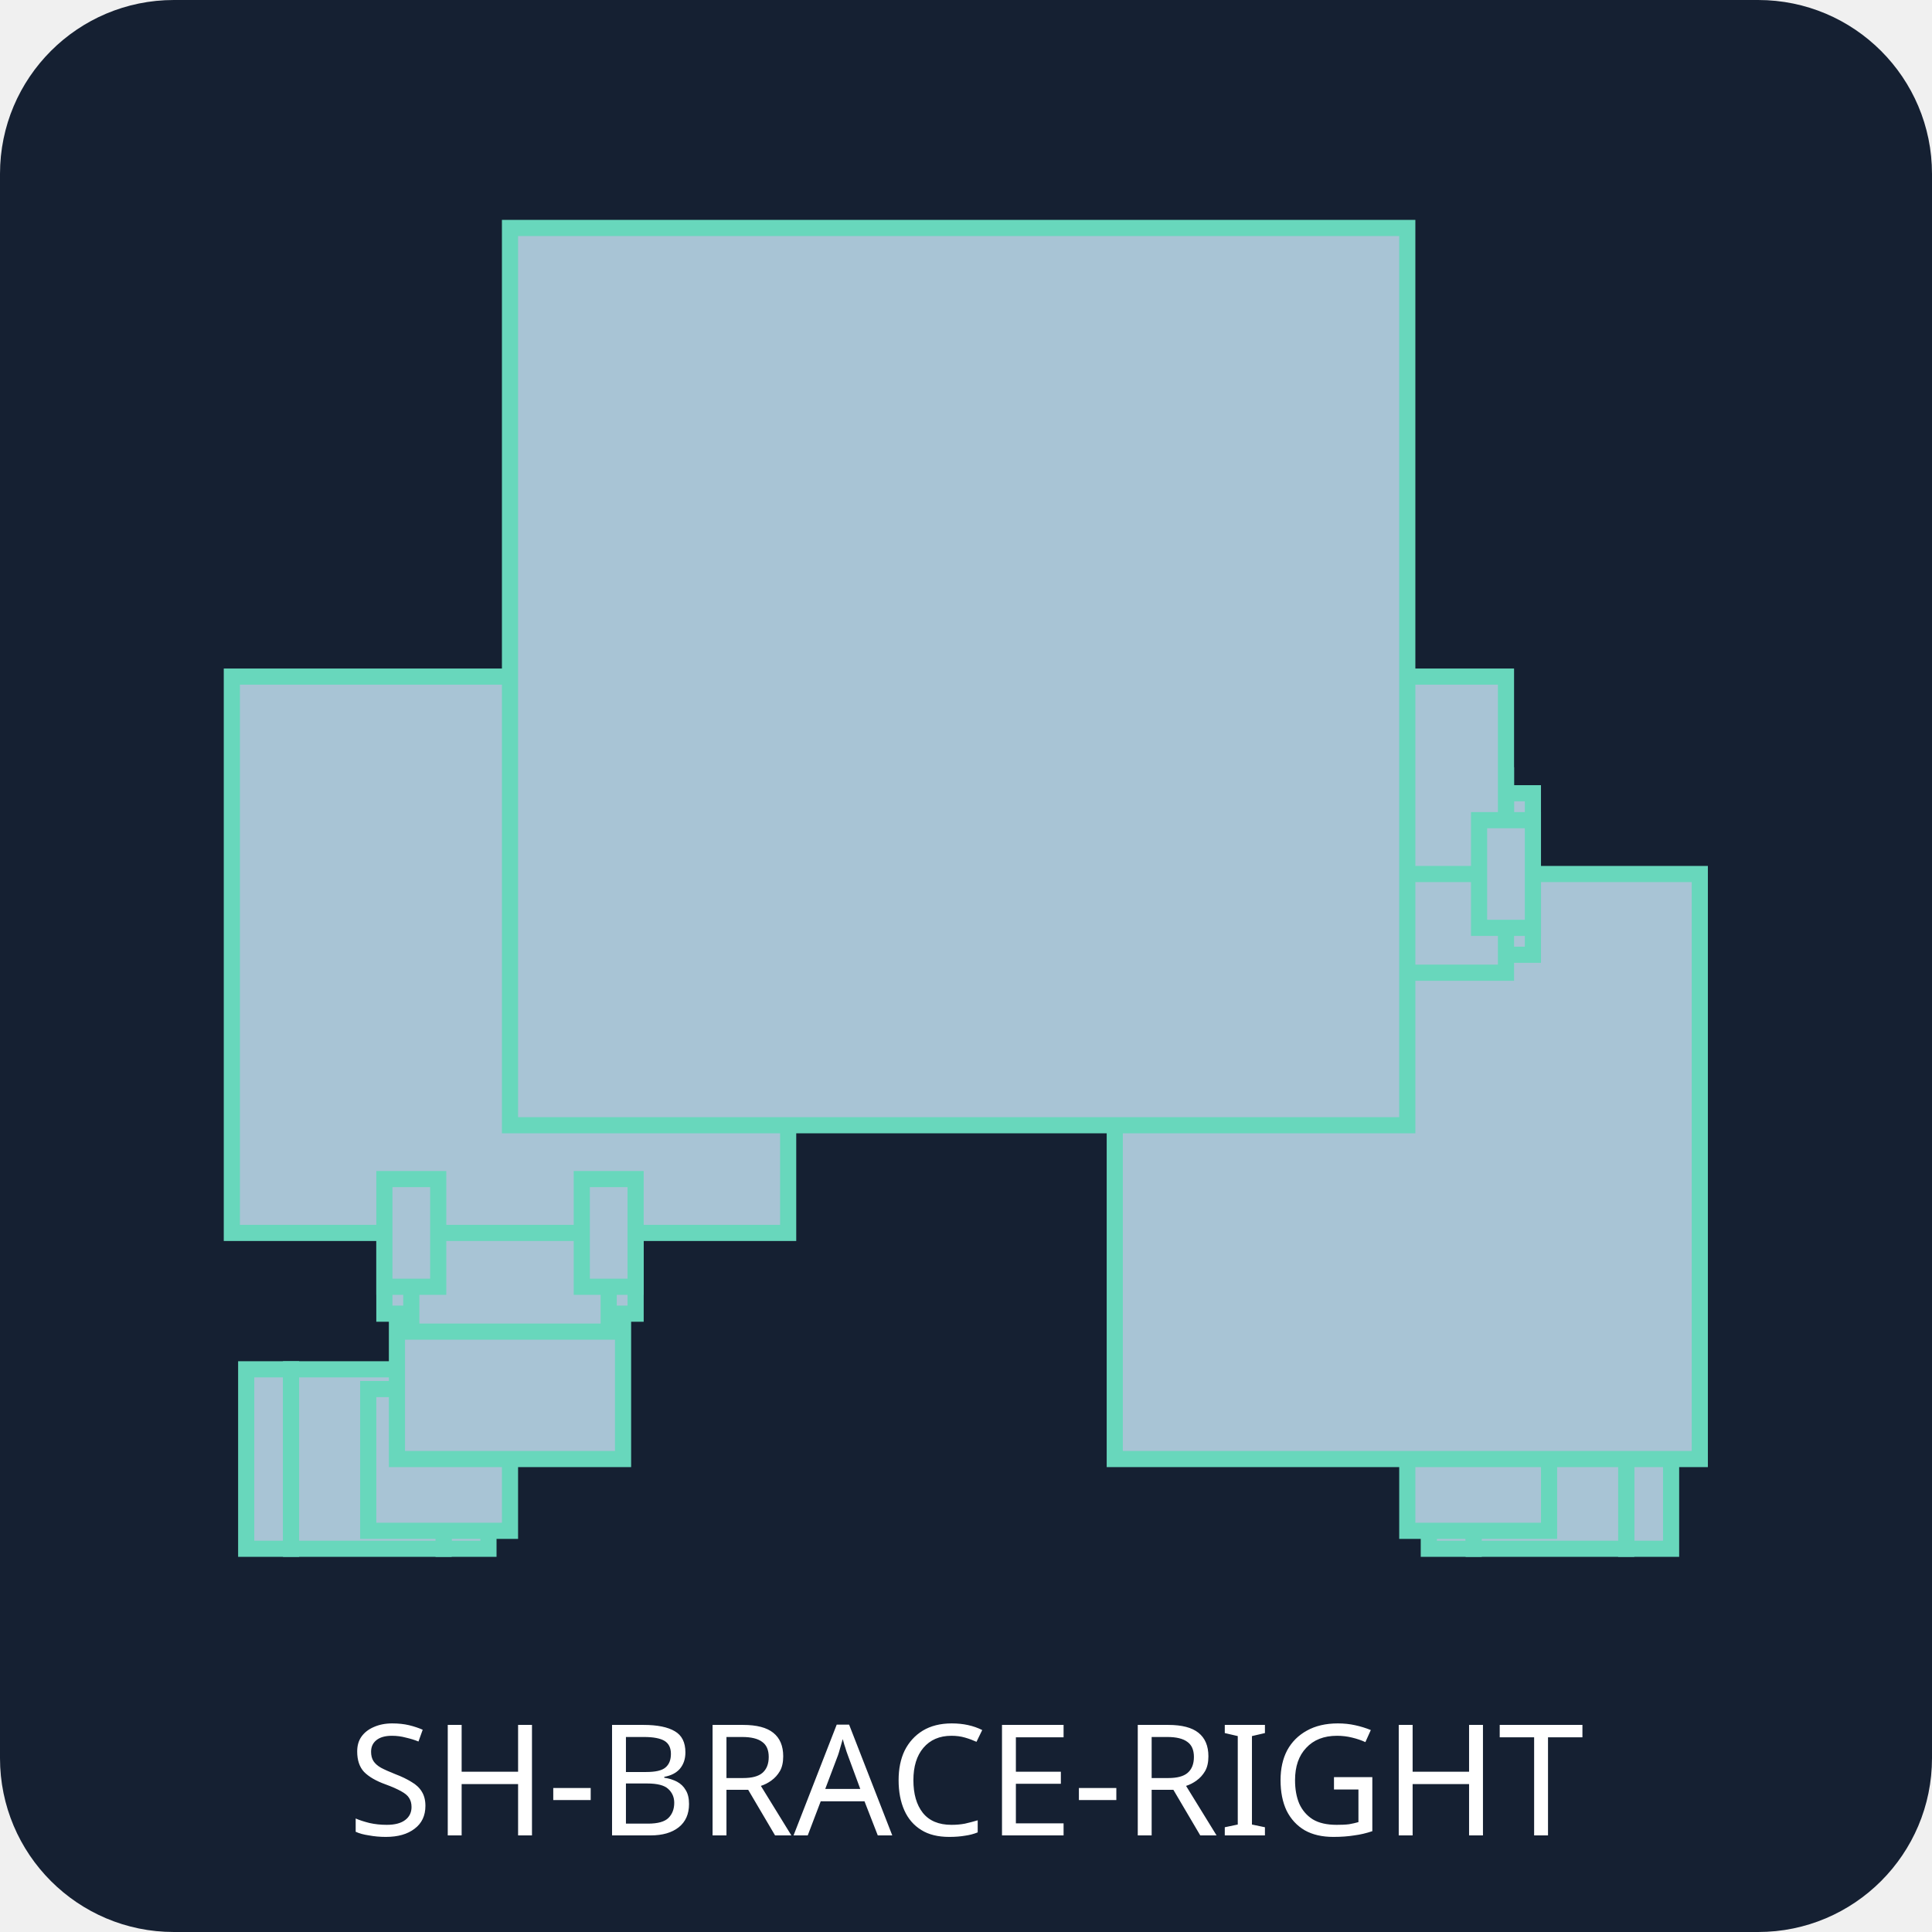
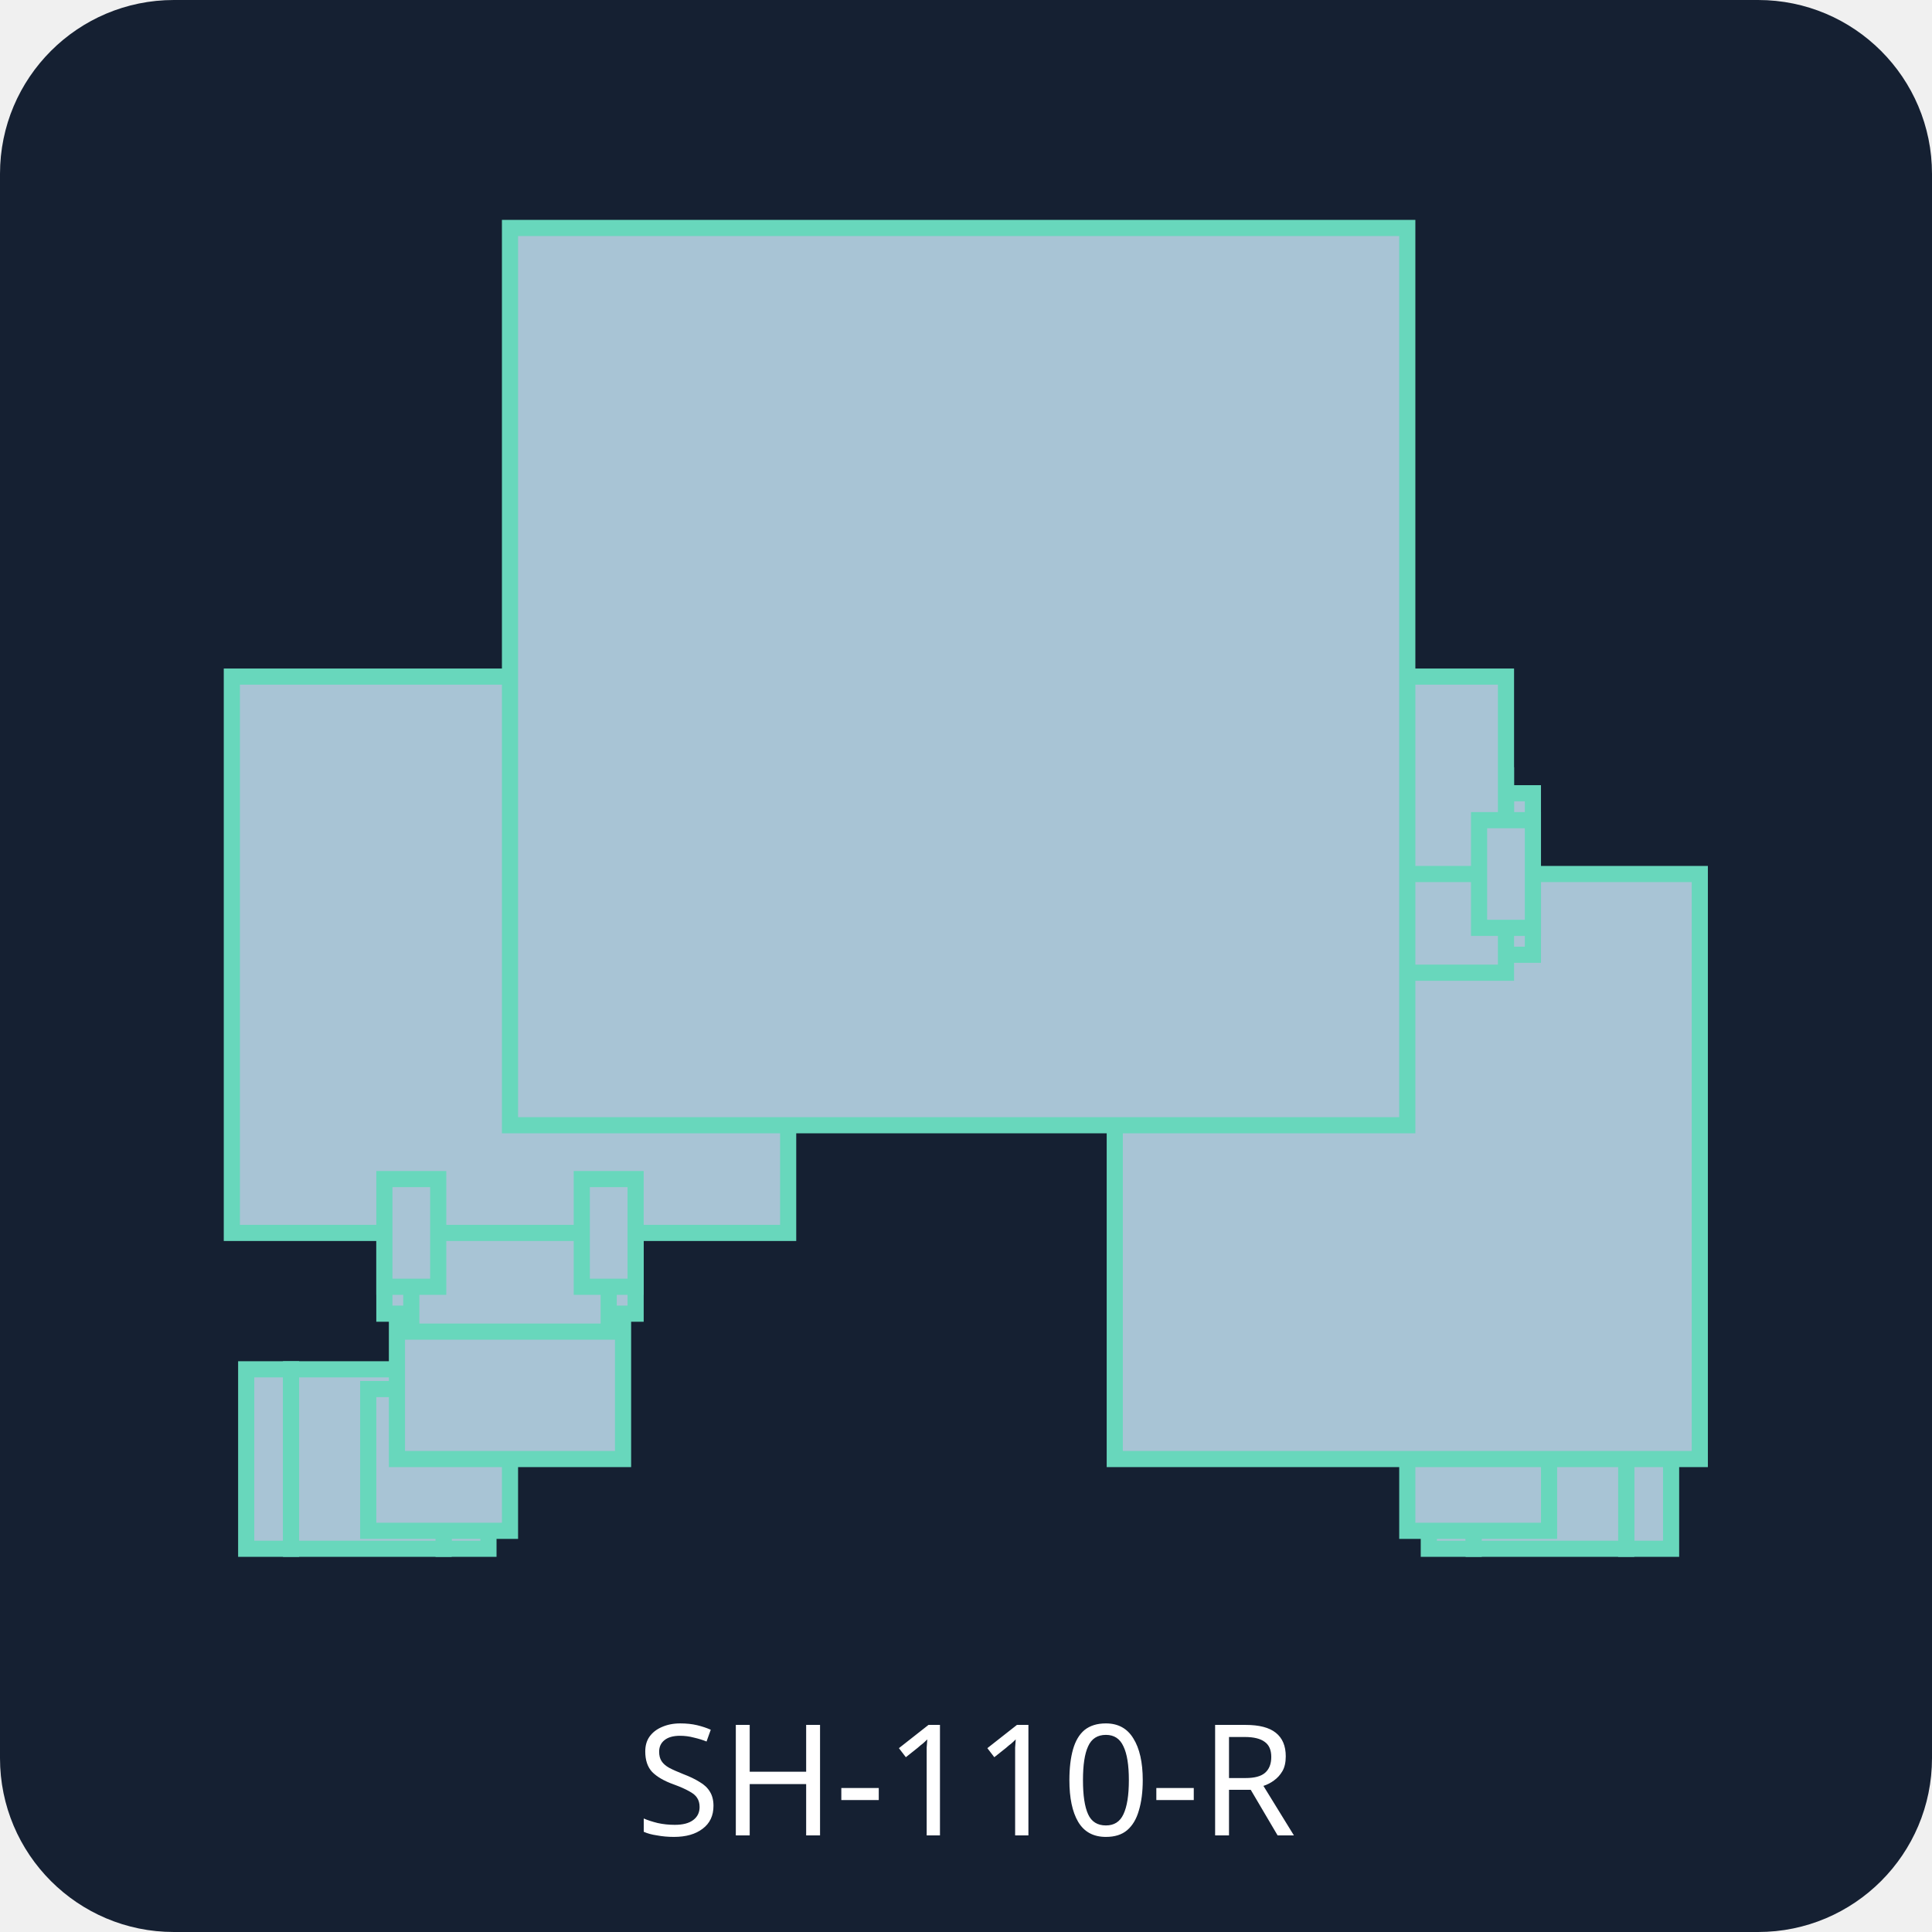
<svg xmlns="http://www.w3.org/2000/svg" width="128" height="128" viewBox="0 0 100 100">
  <rect width="100" height="100" rx="9" fill="#152032" />
  <g fill="#a8c4d5" stroke="#68d7bc" stroke-width="0.009" transform="translate(49.61919 49.88273) scale(92.8869)">
    <rect x="0.262" y="0.226" width="0.025" height="0.1" />
    <rect x="0.372" y="0.226" width="0.025" height="0.1" />
    <rect x="0.287" y="0.226" width="0.085" height="0.1" />
    <rect x="0.25" y="0.237" width="0.079" height="0.079" />
    <rect x="0.087" y="-0.05" width="0.326" height="0.326" />
    <rect x="0.198" y="-0.102" width="0.105" height="0.105" />
    <rect x="0.18" y="-0.095" width="0.03" height="0.09" />
    <rect x="0.29" y="-0.095" width="0.03" height="0.09" />
    <rect x="0.195" y="-0.105" width="0.11" height="0.11" />
    <rect x="0.195" y="-0.16" width="0.11" height="0.11" />
    <rect x="0.18" y="-0.08" width="0.03" height="0.06" />
    <rect x="0.29" y="-0.08" width="0.03" height="0.06" />
    <rect x="-0.397" y="0.226" width="0.025" height="0.1" />
    <rect x="-0.287" y="0.226" width="0.025" height="0.1" />
    <rect x="-0.372" y="0.226" width="0.085" height="0.1" />
    <rect x="-0.329" y="0.237" width="0.079" height="0.079" />
    <rect x="-0.313" y="0.15" width="0.126" height="0.126" />
    <rect x="-0.302" y="0.098" width="0.105" height="0.105" />
    <rect x="-0.32" y="0.105" width="0.03" height="0.09" />
    <rect x="-0.21" y="0.105" width="0.03" height="0.09" />
    <rect x="-0.305" y="0.095" width="0.11" height="0.11" />
    <rect x="-0.405" y="-0.16" width="0.31" height="0.31" />
    <rect x="-0.32" y="0.12" width="0.03" height="0.06" />
    <rect x="-0.21" y="0.12" width="0.03" height="0.06" />
    <rect x="-0.25" y="-0.41" width="0.5" height="0.5" />
  </g>
-   <text x="50" y="95" text-anchor="middle" font-family="sans-serif" font-size="8" fill="#ffffff">SH-BRACE-RIGHT</text>
+   <text x="50" y="95" text-anchor="middle" font-family="sans-serif" font-size="8" fill="#ffffff">SH-110-R</text>
</svg>
